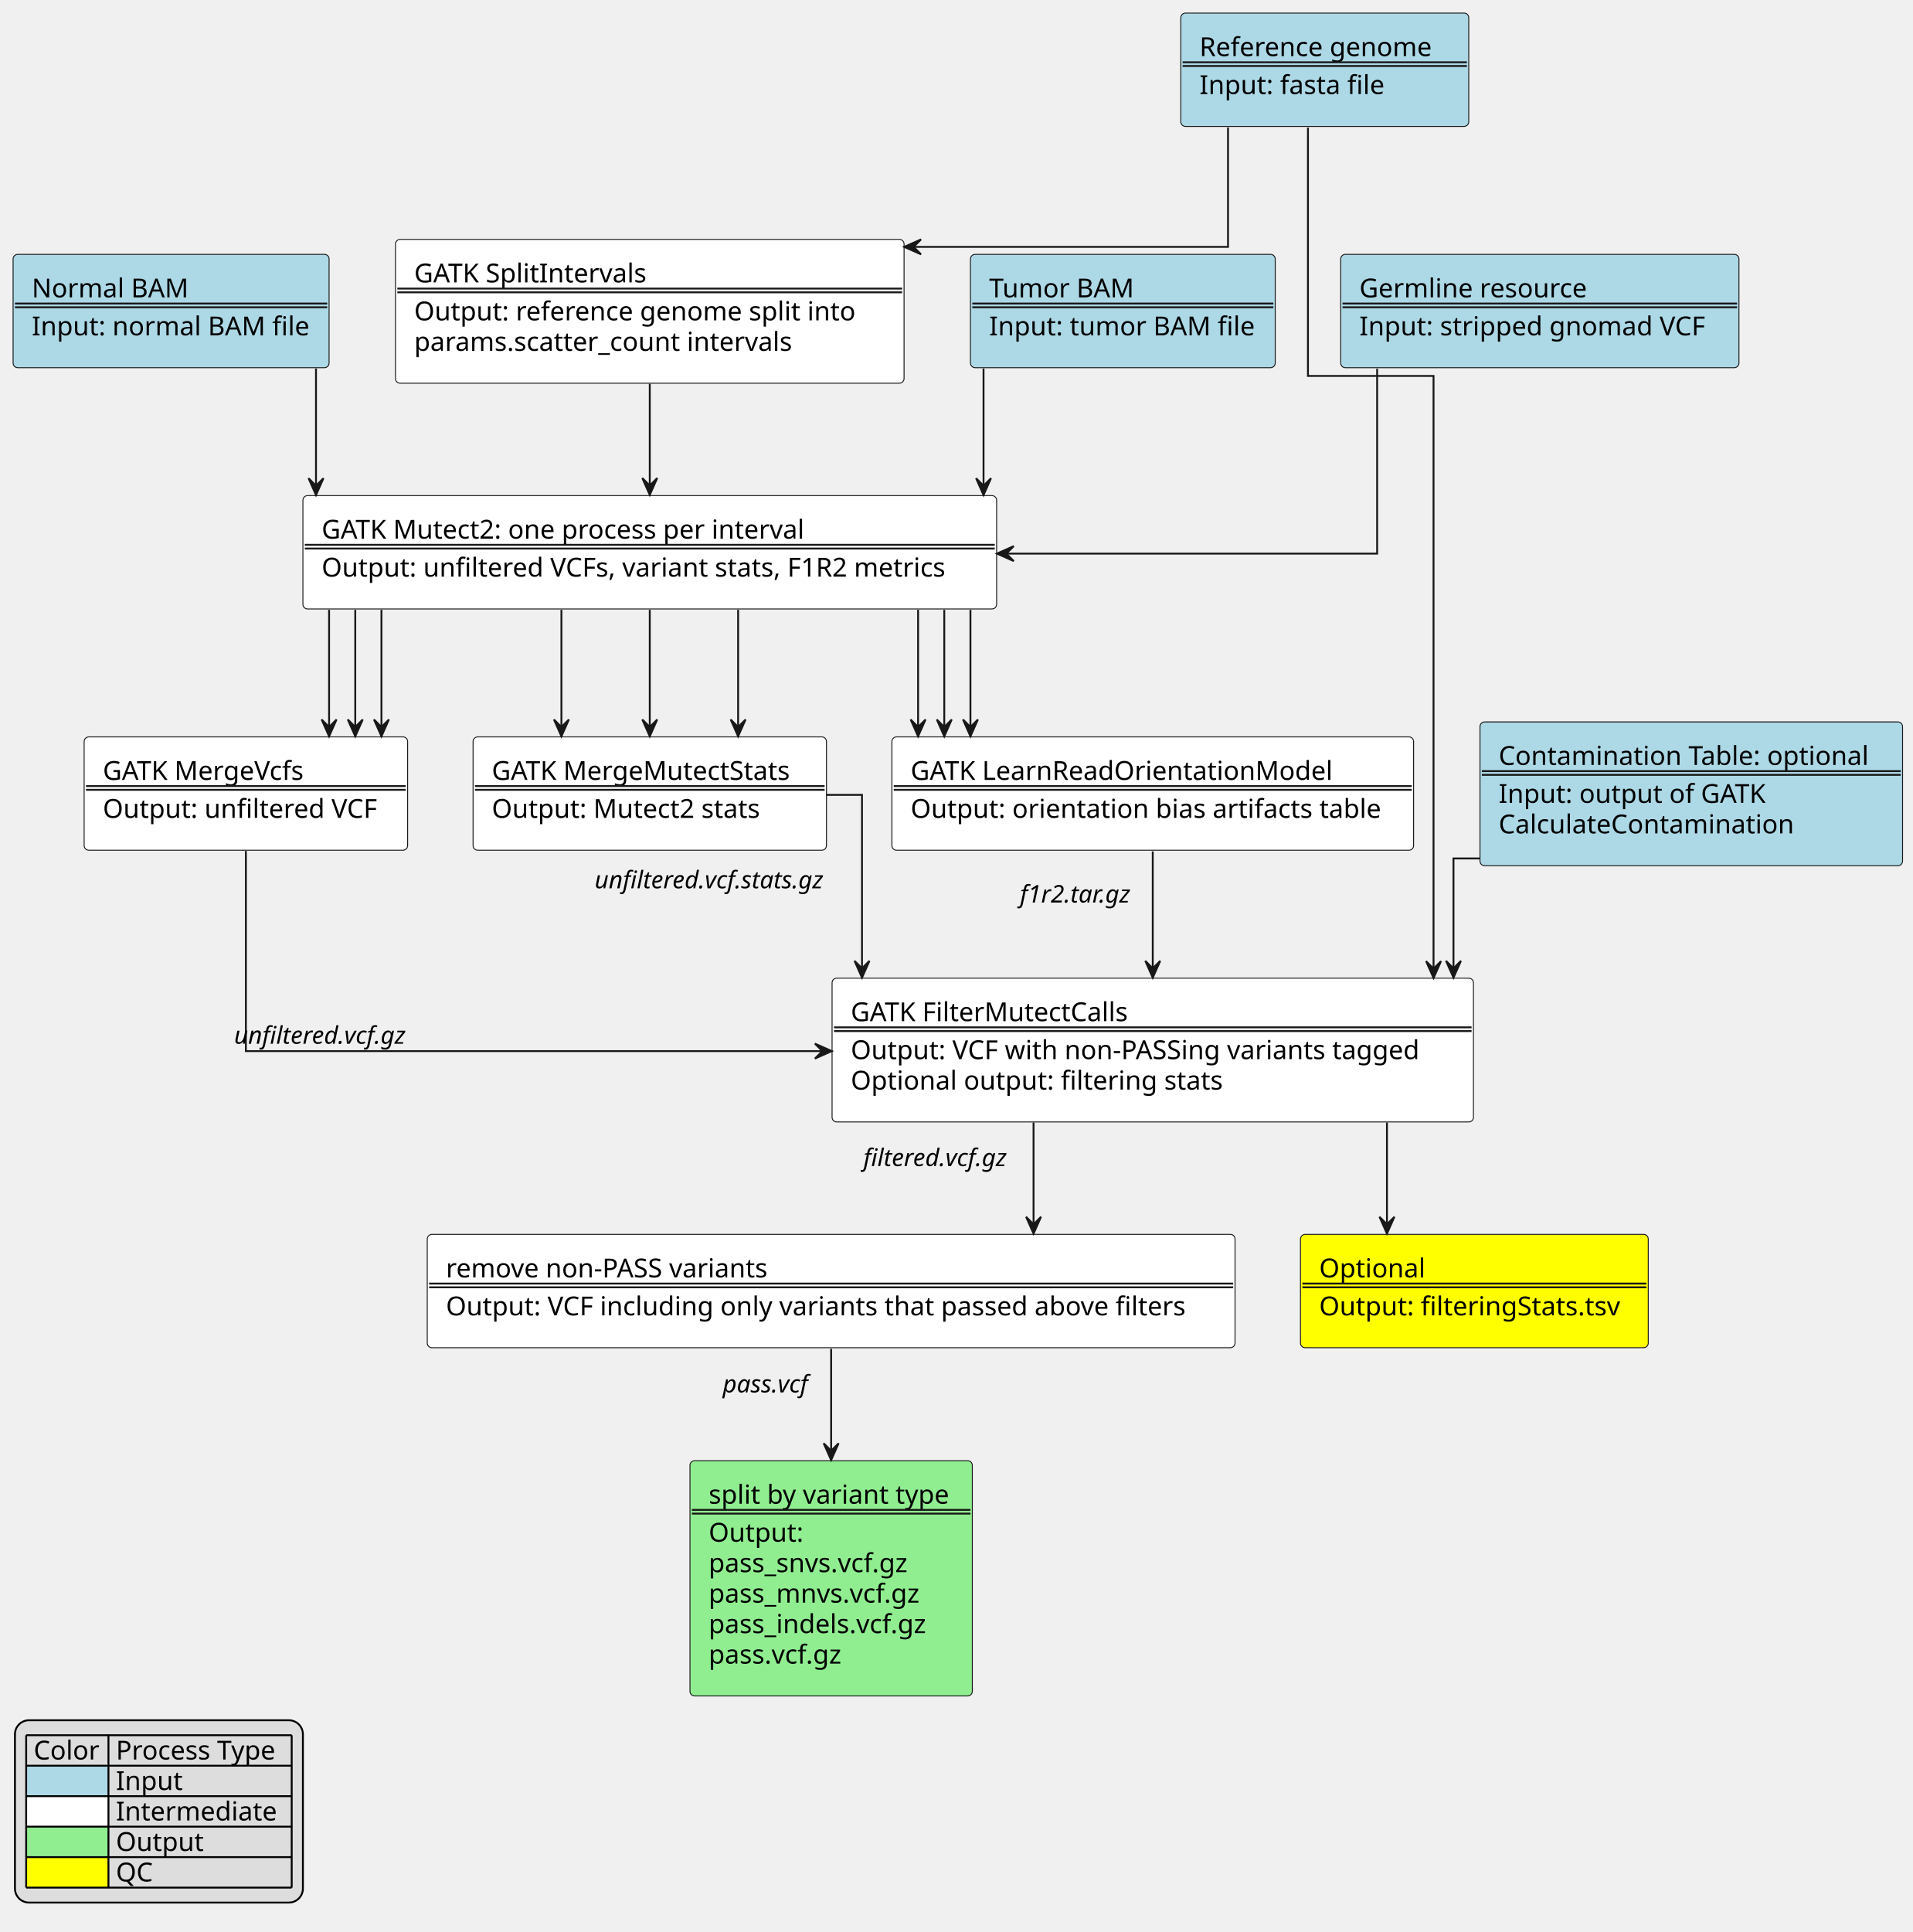
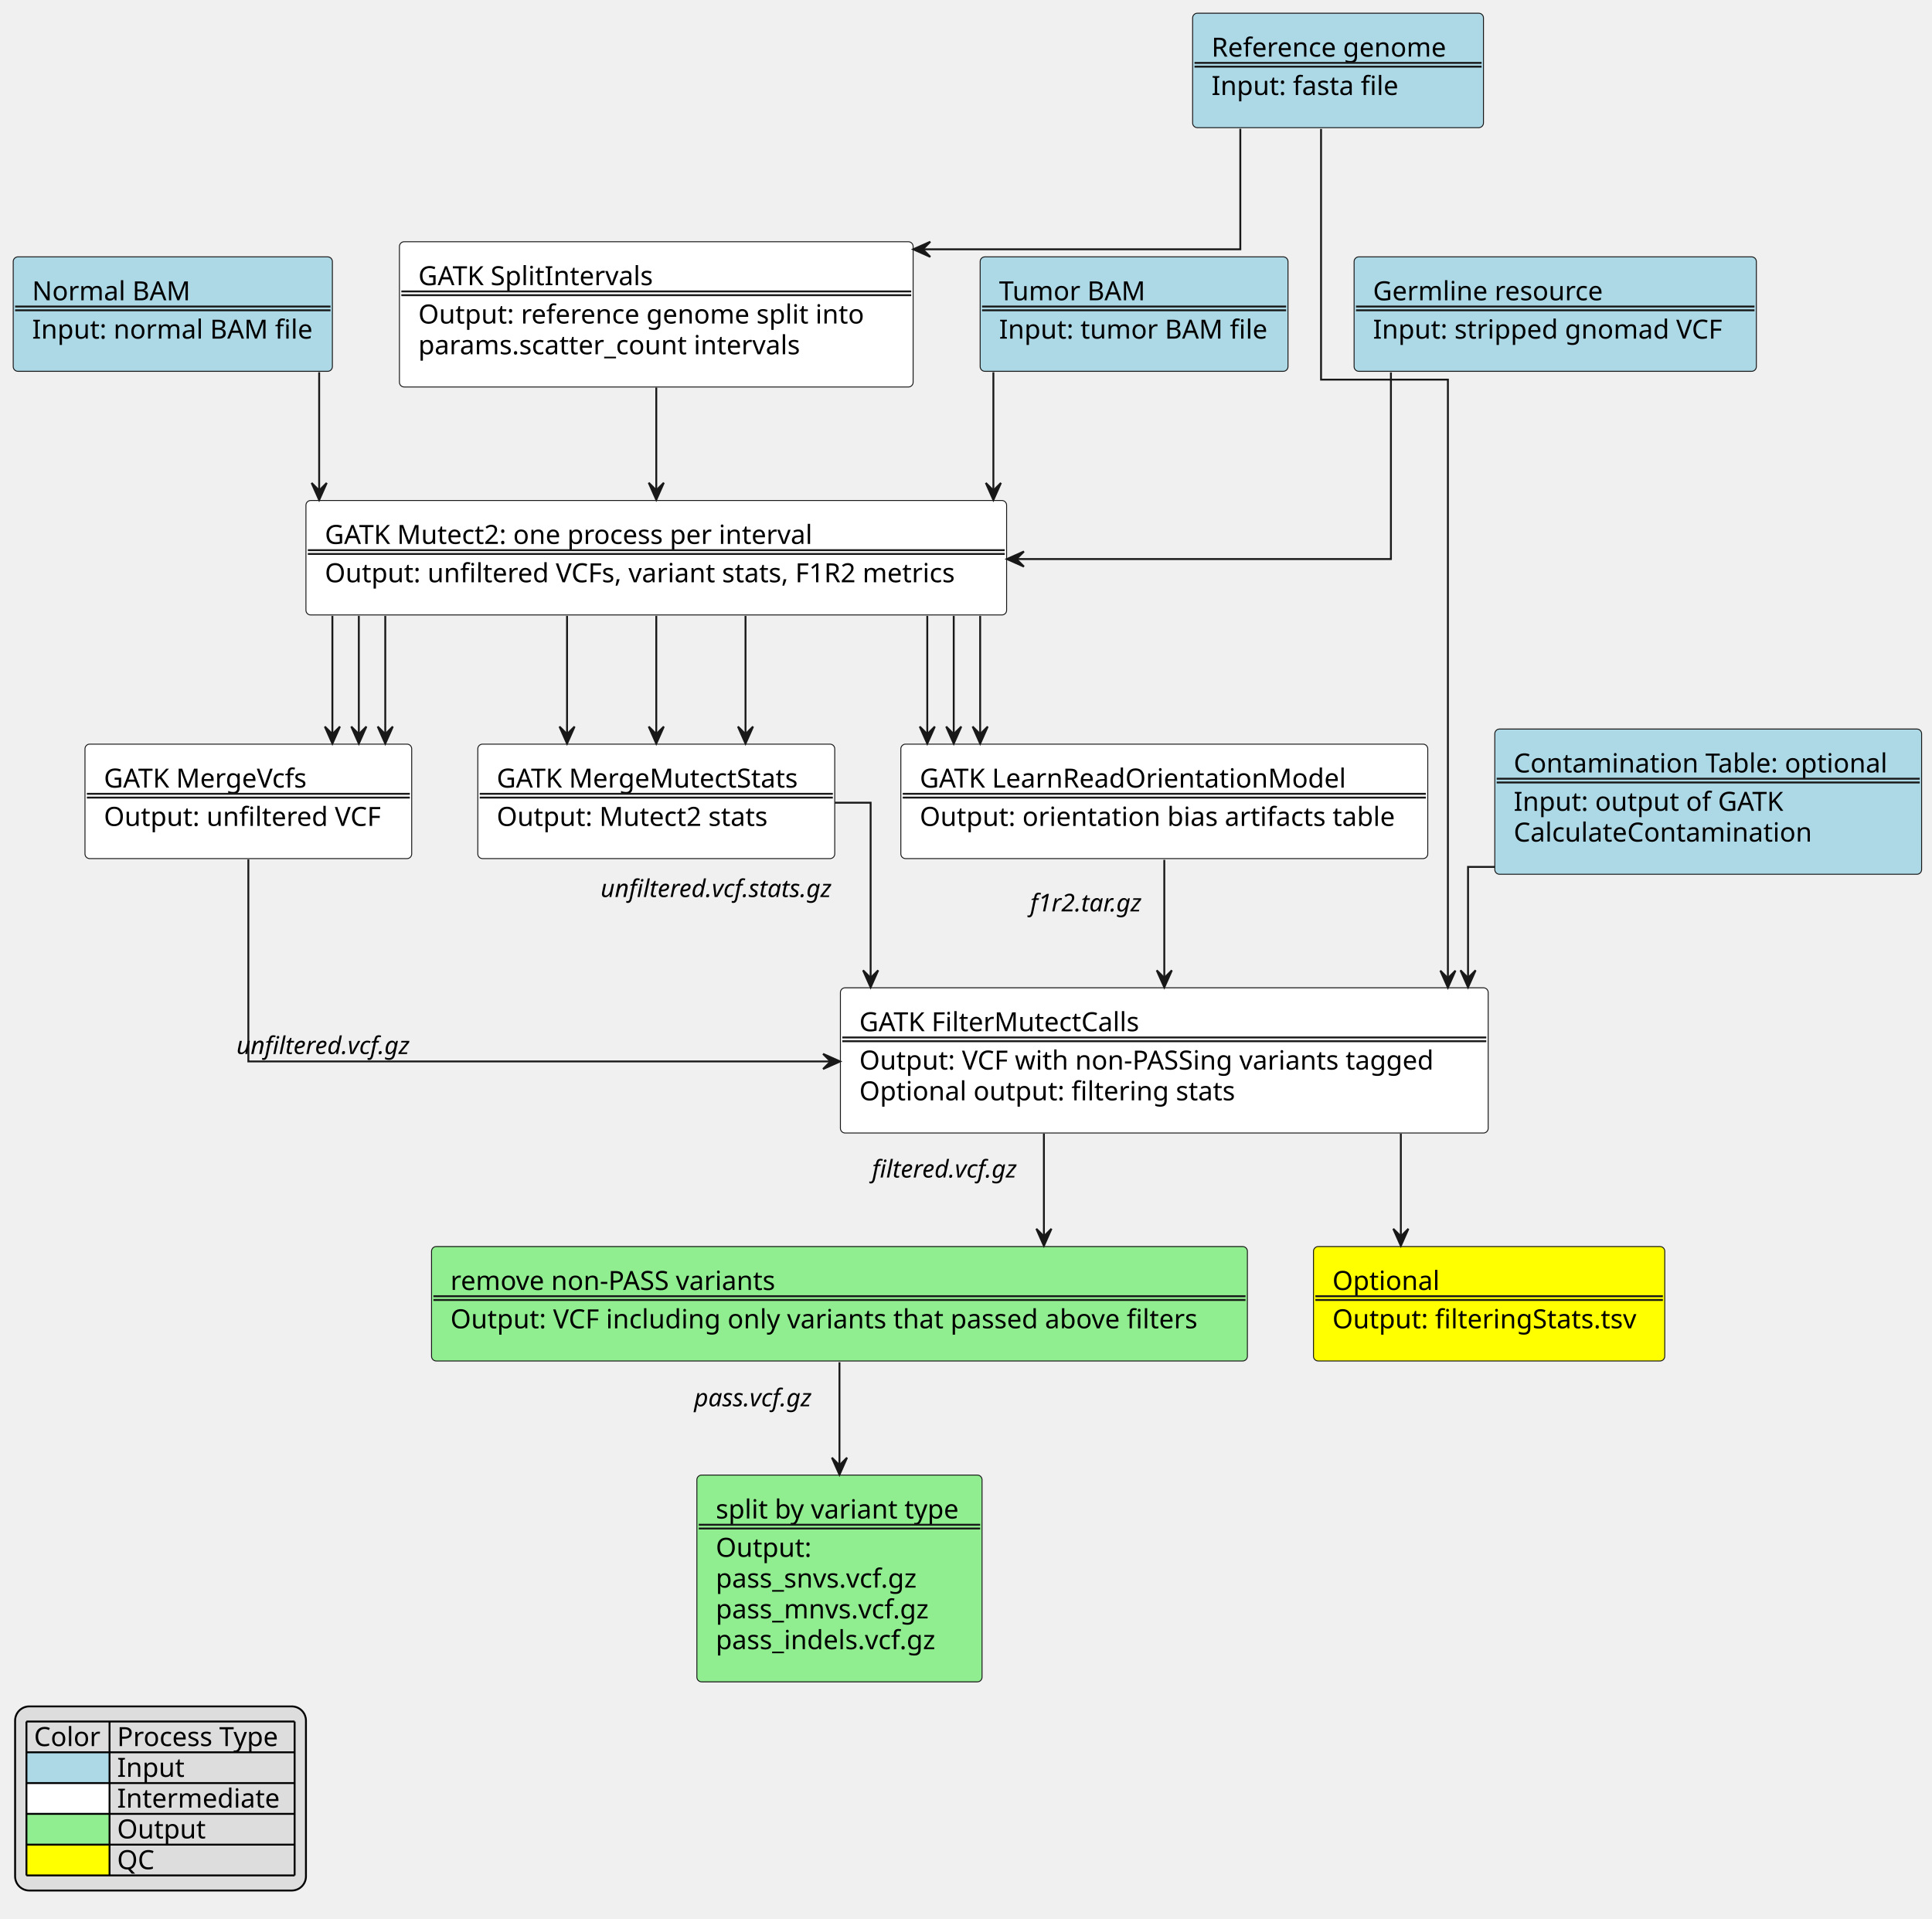
- <svg xmlns="http://www.w3.org/2000/svg" contentStyleType="text/css" height="1033px" preserveAspectRatio="none" style="width:1023px;height:1033px;background:#FFFFFF;" version="1.1" viewBox="0 0 1023 1033" width="1023px" zoomAndPan="magnify">
+ <svg xmlns="http://www.w3.org/2000/svg" contentStyleType="text/css" height="1016px" preserveAspectRatio="none" style="width:1023px;height:1016px;background:#FFFFFF;" version="1.1" viewBox="0 0 1023 1016" width="1023px" zoomAndPan="magnify">
  <defs />
  <g>
    <g id="elem_normal_bam">
      <rect fill="#ADD8E6" height="60.594" rx="2.5" ry="2.5" style="stroke:#181818;stroke-width:0.5;" width="169" x="7" y="136" />
      <text fill="#000000" font-family="sans-serif" font-size="14" lengthAdjust="spacing" textLength="83" x="17" y="158.995">Normal BAM</text>
      <line style="stroke:#181818;stroke-width:1.0;" x1="8" x2="175" y1="162.297" y2="162.297" />
      <line style="stroke:#181818;stroke-width:1.0;" x1="8" x2="175" y1="164.297" y2="164.297" />
      <text fill="#000000" font-family="sans-serif" font-size="14" lengthAdjust="spacing" textLength="149" x="17" y="179.292">Input: normal BAM file</text>
    </g>
    <g id="elem_tumor_bam">
      <rect fill="#ADD8E6" height="60.594" rx="2.5" ry="2.5" style="stroke:#181818;stroke-width:0.5;" width="163" x="519" y="136" />
      <text fill="#000000" font-family="sans-serif" font-size="14" lengthAdjust="spacing" textLength="80" x="529" y="158.995">Tumor BAM</text>
      <line style="stroke:#181818;stroke-width:1.0;" x1="520" x2="681" y1="162.297" y2="162.297" />
      <line style="stroke:#181818;stroke-width:1.0;" x1="520" x2="681" y1="164.297" y2="164.297" />
      <text fill="#000000" font-family="sans-serif" font-size="14" lengthAdjust="spacing" textLength="143" x="529" y="179.292">Input: tumor BAM file</text>
    </g>
    <g id="elem_contamination_table">
      <rect fill="#ADD8E6" height="76.891" rx="2.5" ry="2.5" style="stroke:#181818;stroke-width:0.5;" width="226" x="791.5" y="386" />
      <text fill="#000000" font-family="sans-serif" font-size="14" lengthAdjust="spacing" textLength="206" x="801.5" y="408.995">Contamination Table: optional</text>
      <line style="stroke:#181818;stroke-width:1.0;" x1="792.5" x2="1016.5" y1="412.297" y2="412.297" />
      <line style="stroke:#181818;stroke-width:1.0;" x1="792.5" x2="1016.5" y1="414.297" y2="414.297" />
      <text fill="#000000" font-family="sans-serif" font-size="14" lengthAdjust="spacing" textLength="149" x="801.5" y="429.292">Input: output of GATK</text>
      <text fill="#000000" font-family="sans-serif" font-size="14" lengthAdjust="spacing" textLength="163" x="801.5" y="445.589">CalculateContamination</text>
    </g>
    <g id="elem_reference_genome">
      <rect fill="#ADD8E6" height="60.594" rx="2.5" ry="2.5" style="stroke:#181818;stroke-width:0.5;" width="154" x="631.5" y="7" />
      <text fill="#000000" font-family="sans-serif" font-size="14" lengthAdjust="spacing" textLength="134" x="641.5" y="29.995">Reference genome</text>
      <line style="stroke:#181818;stroke-width:1.0;" x1="632.5" x2="784.5" y1="33.297" y2="33.297" />
      <line style="stroke:#181818;stroke-width:1.0;" x1="632.5" x2="784.5" y1="35.297" y2="35.297" />
      <text fill="#000000" font-family="sans-serif" font-size="14" lengthAdjust="spacing" textLength="100" x="641.5" y="50.292">Input: fasta file</text>
    </g>
    <g id="elem_germline_resource">
      <rect fill="#ADD8E6" height="60.594" rx="2.5" ry="2.5" style="stroke:#181818;stroke-width:0.5;" width="213" x="717" y="136" />
      <text fill="#000000" font-family="sans-serif" font-size="14" lengthAdjust="spacing" textLength="128" x="727" y="158.995">Germline resource</text>
      <line style="stroke:#181818;stroke-width:1.0;" x1="718" x2="929" y1="162.297" y2="162.297" />
      <line style="stroke:#181818;stroke-width:1.0;" x1="718" x2="929" y1="164.297" y2="164.297" />
      <text fill="#000000" font-family="sans-serif" font-size="14" lengthAdjust="spacing" textLength="193" x="727" y="179.292">Input: stripped gnomad VCF</text>
    </g>
    <g id="elem_gatk_splitIntervals">
      <rect fill="#FFFFFF" height="76.891" rx="2.5" ry="2.5" style="stroke:#181818;stroke-width:0.5;" width="272" x="211.5" y="128" />
      <text fill="#000000" font-family="sans-serif" font-size="14" lengthAdjust="spacing" textLength="128" x="221.5" y="150.995">GATK SplitIntervals</text>
      <line style="stroke:#181818;stroke-width:1.0;" x1="212.5" x2="482.5" y1="154.297" y2="154.297" />
      <line style="stroke:#181818;stroke-width:1.0;" x1="212.5" x2="482.5" y1="156.297" y2="156.297" />
      <text fill="#000000" font-family="sans-serif" font-size="14" lengthAdjust="spacing" textLength="248" x="221.5" y="171.292">Output: reference genome split into</text>
      <text fill="#000000" font-family="sans-serif" font-size="14" lengthAdjust="spacing" textLength="211" x="221.5" y="187.589">params.scatter_count intervals</text>
    </g>
    <g id="elem_mutect2_call_sSNV">
      <rect fill="#FFFFFF" height="60.594" rx="2.5" ry="2.5" style="stroke:#181818;stroke-width:0.5;" width="371" x="162" y="265" />
      <text fill="#000000" font-family="sans-serif" font-size="14" lengthAdjust="spacing" textLength="275" x="172" y="287.995">GATK Mutect2: one process per interval</text>
      <line style="stroke:#181818;stroke-width:1.0;" x1="163" x2="532" y1="291.297" y2="291.297" />
      <line style="stroke:#181818;stroke-width:1.0;" x1="163" x2="532" y1="293.297" y2="293.297" />
      <text fill="#000000" font-family="sans-serif" font-size="14" lengthAdjust="spacing" textLength="351" x="172" y="308.292">Output: unfiltered VCFs, variant stats, F1R2 metrics</text>
    </g>
    <g id="elem_gatk_mergeVcfs">
      <rect fill="#FFFFFF" height="60.594" rx="2.5" ry="2.5" style="stroke:#181818;stroke-width:0.5;" width="173" x="45" y="394" />
      <text fill="#000000" font-family="sans-serif" font-size="14" lengthAdjust="spacing" textLength="115" x="55" y="416.995">GATK MergeVcfs</text>
      <line style="stroke:#181818;stroke-width:1.0;" x1="46" x2="217" y1="420.297" y2="420.297" />
      <line style="stroke:#181818;stroke-width:1.0;" x1="46" x2="217" y1="422.297" y2="422.297" />
      <text fill="#000000" font-family="sans-serif" font-size="14" lengthAdjust="spacing" textLength="153" x="55" y="437.292">Output: unfiltered VCF</text>
    </g>
    <g id="elem_mutect2_mergeStats">
      <rect fill="#FFFFFF" height="60.594" rx="2.5" ry="2.5" style="stroke:#181818;stroke-width:0.5;" width="189" x="253" y="394" />
      <text fill="#000000" font-family="sans-serif" font-size="14" lengthAdjust="spacing" textLength="169" x="263" y="416.995">GATK MergeMutectStats</text>
      <line style="stroke:#181818;stroke-width:1.0;" x1="254" x2="441" y1="420.297" y2="420.297" />
      <line style="stroke:#181818;stroke-width:1.0;" x1="254" x2="441" y1="422.297" y2="422.297" />
      <text fill="#000000" font-family="sans-serif" font-size="14" lengthAdjust="spacing" textLength="152" x="263" y="437.292">Output: Mutect2 stats</text>
    </g>
    <g id="elem_gatk_learnReadOrientation">
      <rect fill="#FFFFFF" height="60.594" rx="2.5" ry="2.5" style="stroke:#181818;stroke-width:0.5;" width="279" x="477" y="394" />
      <text fill="#000000" font-family="sans-serif" font-size="14" lengthAdjust="spacing" textLength="234" x="487" y="416.995">GATK LearnReadOrientationModel</text>
      <line style="stroke:#181818;stroke-width:1.0;" x1="478" x2="755" y1="420.297" y2="420.297" />
      <line style="stroke:#181818;stroke-width:1.0;" x1="478" x2="755" y1="422.297" y2="422.297" />
      <text fill="#000000" font-family="sans-serif" font-size="14" lengthAdjust="spacing" textLength="259" x="487" y="437.292">Output: orientation bias artifacts table</text>
    </g>
    <g id="elem_mutect2_filterCalls">
      <rect fill="#FFFFFF" height="76.891" rx="2.5" ry="2.5" style="stroke:#181818;stroke-width:0.5;" width="343" x="445" y="523" />
      <text fill="#000000" font-family="sans-serif" font-size="14" lengthAdjust="spacing" textLength="155" x="455" y="545.995">GATK FilterMutectCalls</text>
      <line style="stroke:#181818;stroke-width:1.0;" x1="446" x2="787" y1="549.297" y2="549.297" />
      <line style="stroke:#181818;stroke-width:1.0;" x1="446" x2="787" y1="551.297" y2="551.297" />
      <text fill="#000000" font-family="sans-serif" font-size="14" lengthAdjust="spacing" textLength="319" x="455" y="566.292">Output: VCF with non-PASSing variants tagged</text>
      <text fill="#000000" font-family="sans-serif" font-size="14" lengthAdjust="spacing" textLength="204" x="455" y="582.589">Optional output: filtering stats</text>
    </g>
-     <g id="elem_awk_filterVCF">
-       <rect fill="#FFFFFF" height="60.594" rx="2.5" ry="2.5" style="stroke:#181818;stroke-width:0.5;" width="432" x="228.5" y="660" />
+     <g id="elem_bcftools_filterVCF">
+       <rect fill="#90EE90" height="60.594" rx="2.5" ry="2.5" style="stroke:#181818;stroke-width:0.5;" width="432" x="228.5" y="660" />
      <text fill="#000000" font-family="sans-serif" font-size="14" lengthAdjust="spacing" textLength="181" x="238.5" y="682.995">remove non-PASS variants</text>
      <line style="stroke:#181818;stroke-width:1.0;" x1="229.5" x2="659.5" y1="686.297" y2="686.297" />
      <line style="stroke:#181818;stroke-width:1.0;" x1="229.5" x2="659.5" y1="688.297" y2="688.297" />
      <text fill="#000000" font-family="sans-serif" font-size="14" lengthAdjust="spacing" textLength="412" x="238.5" y="703.292">Output: VCF including only variants that passed above filters</text>
    </g>
    <g id="elem_bcftools_splitVCF">
-       <rect fill="#90EE90" height="125.781" rx="2.5" ry="2.5" style="stroke:#181818;stroke-width:0.5;" width="151" x="369" y="781" />
+       <rect fill="#90EE90" height="109.484" rx="2.5" ry="2.5" style="stroke:#181818;stroke-width:0.5;" width="151" x="369" y="781" />
      <text fill="#000000" font-family="sans-serif" font-size="14" lengthAdjust="spacing" textLength="131" x="379" y="803.995">split by variant type</text>
      <line style="stroke:#181818;stroke-width:1.0;" x1="370" x2="519" y1="807.297" y2="807.297" />
      <line style="stroke:#181818;stroke-width:1.0;" x1="370" x2="519" y1="809.297" y2="809.297" />
      <text fill="#000000" font-family="sans-serif" font-size="14" lengthAdjust="spacing" textLength="53" x="379" y="824.292">Output:</text>
      <text fill="#000000" font-family="sans-serif" font-size="14" lengthAdjust="spacing" textLength="116" x="379" y="840.589">pass_snvs.vcf.gz</text>
      <text fill="#000000" font-family="sans-serif" font-size="14" lengthAdjust="spacing" textLength="121" x="379" y="856.886">pass_mnvs.vcf.gz</text>
      <text fill="#000000" font-family="sans-serif" font-size="14" lengthAdjust="spacing" textLength="125" x="379" y="873.183">pass_indels.vcf.gz</text>
-       <text fill="#000000" font-family="sans-serif" font-size="14" lengthAdjust="spacing" textLength="77" x="379" y="889.48">pass.vcf.gz</text>
    </g>
    <g id="elem_gatk_filteringStats">
      <rect fill="#FFFF00" height="60.594" rx="2.5" ry="2.5" style="stroke:#181818;stroke-width:0.5;" width="186" x="695.5" y="660" />
      <text fill="#000000" font-family="sans-serif" font-size="14" lengthAdjust="spacing" textLength="57" x="705.5" y="682.995">Optional</text>
      <line style="stroke:#181818;stroke-width:1.0;" x1="696.5" x2="880.5" y1="686.297" y2="686.297" />
      <line style="stroke:#181818;stroke-width:1.0;" x1="696.5" x2="880.5" y1="688.297" y2="688.297" />
      <text fill="#000000" font-family="sans-serif" font-size="14" lengthAdjust="spacing" textLength="166" x="705.5" y="703.292">Output: filteringStats.tsv</text>
    </g>
    <g id="link_reference_genome_gatk_splitIntervals">
      <path codeLine="27" d="M656.75,68.18 C656.75,95.77 656.75,132 656.75,132 C656.75,132 488.59,132 488.59,132 " fill="none" id="reference_genome-to-gatk_splitIntervals" style="stroke:#181818;stroke-width:1.0;" />
      <polygon fill="#181818" points="483.59,132,492.59,136,488.59,132,492.59,128,483.59,132" style="stroke:#181818;stroke-width:1.0;" />
    </g>
    <g id="link_normal_bam_mutect2_call_sSNV">
      <path codeLine="28" d="M169,197.07 C169,197.07 169,259.7 169,259.7 " fill="none" id="normal_bam-to-mutect2_call_sSNV" style="stroke:#181818;stroke-width:1.0;" />
      <polygon fill="#181818" points="169,264.7,173,255.7,169,259.7,165,255.7,169,264.7" style="stroke:#181818;stroke-width:1.0;" />
    </g>
    <g id="link_tumor_bam_mutect2_call_sSNV">
      <path codeLine="29" d="M526,197.07 C526,197.07 526,259.7 526,259.7 " fill="none" id="tumor_bam-to-mutect2_call_sSNV" style="stroke:#181818;stroke-width:1.0;" />
      <polygon fill="#181818" points="526,264.7,530,255.7,526,259.7,522,255.7,526,264.7" style="stroke:#181818;stroke-width:1.0;" />
    </g>
    <g id="link_gatk_splitIntervals_mutect2_call_sSNV">
      <path codeLine="30" d="M347.5,205.2 C347.5,205.2 347.5,259.6 347.5,259.6 " fill="none" id="gatk_splitIntervals-to-mutect2_call_sSNV" style="stroke:#181818;stroke-width:1.0;" />
      <polygon fill="#181818" points="347.5,264.6,351.5,255.6,347.5,259.6,343.5,255.6,347.5,264.6" style="stroke:#181818;stroke-width:1.0;" />
    </g>
    <g id="link_germline_resource_mutect2_call_sSNV">
      <path codeLine="31" d="M736.5,197.19 C736.5,235.48 736.5,296 736.5,296 C736.5,296 538.17,296 538.17,296 " fill="none" id="germline_resource-to-mutect2_call_sSNV" style="stroke:#181818;stroke-width:1.0;" />
      <polygon fill="#181818" points="533.17,296,542.17,300,538.17,296,542.17,292,533.17,296" style="stroke:#181818;stroke-width:1.0;" />
    </g>
    <g id="link_mutect2_call_sSNV_gatk_mergeVcfs">
      <path codeLine="32" d="M176,326.07 C176,326.07 176,388.7 176,388.7 " fill="none" id="mutect2_call_sSNV-to-gatk_mergeVcfs" style="stroke:#181818;stroke-width:1.0;" />
      <polygon fill="#181818" points="176,393.7,180,384.7,176,388.7,172,384.7,176,393.7" style="stroke:#181818;stroke-width:1.0;" />
    </g>
    <g id="link_mutect2_call_sSNV_gatk_mergeVcfs">
      <path codeLine="35" d="M190,326.07 C190,326.07 190,388.7 190,388.7 " fill="none" id="mutect2_call_sSNV-to-gatk_mergeVcfs-1" style="stroke:#181818;stroke-width:1.0;" />
      <polygon fill="#181818" points="190,393.7,194,384.7,190,388.7,186,384.7,190,393.7" style="stroke:#181818;stroke-width:1.0;" />
    </g>
    <g id="link_mutect2_call_sSNV_gatk_mergeVcfs">
      <path codeLine="36" d="M204,326.07 C204,326.07 204,388.7 204,388.7 " fill="none" id="mutect2_call_sSNV-to-gatk_mergeVcfs-2" style="stroke:#181818;stroke-width:1.0;" />
      <polygon fill="#181818" points="204,393.7,208,384.7,204,388.7,200,384.7,204,393.7" style="stroke:#181818;stroke-width:1.0;" />
    </g>
    <g id="link_mutect2_call_sSNV_gatk_learnReadOrientation">
      <path codeLine="33" d="M491,326.07 C491,326.07 491,388.7 491,388.7 " fill="none" id="mutect2_call_sSNV-to-gatk_learnReadOrientation" style="stroke:#181818;stroke-width:1.0;" />
      <polygon fill="#181818" points="491,393.7,495,384.7,491,388.7,487,384.7,491,393.7" style="stroke:#181818;stroke-width:1.0;" />
    </g>
    <g id="link_mutect2_call_sSNV_gatk_learnReadOrientation">
      <path codeLine="37" d="M505,326.07 C505,326.07 505,388.7 505,388.7 " fill="none" id="mutect2_call_sSNV-to-gatk_learnReadOrientation-1" style="stroke:#181818;stroke-width:1.0;" />
      <polygon fill="#181818" points="505,393.7,509,384.7,505,388.7,501,384.7,505,393.7" style="stroke:#181818;stroke-width:1.0;" />
    </g>
    <g id="link_mutect2_call_sSNV_gatk_learnReadOrientation">
      <path codeLine="39" d="M519,326.07 C519,326.07 519,388.7 519,388.7 " fill="none" id="mutect2_call_sSNV-to-gatk_learnReadOrientation-2" style="stroke:#181818;stroke-width:1.0;" />
      <polygon fill="#181818" points="519,393.7,523,384.7,519,388.7,515,384.7,519,393.7" style="stroke:#181818;stroke-width:1.0;" />
    </g>
    <g id="link_mutect2_call_sSNV_mutect2_mergeStats">
      <path codeLine="34" d="M347.5,326.07 C347.5,326.07 347.5,388.7 347.5,388.7 " fill="none" id="mutect2_call_sSNV-to-mutect2_mergeStats" style="stroke:#181818;stroke-width:1.0;" />
      <polygon fill="#181818" points="347.5,393.7,351.5,384.7,347.5,388.7,343.5,384.7,347.5,393.7" style="stroke:#181818;stroke-width:1.0;" />
    </g>
    <g id="link_mutect2_call_sSNV_mutect2_mergeStats">
      <path codeLine="38" d="M300.25,326.07 C300.25,326.07 300.25,388.7 300.25,388.7 " fill="none" id="mutect2_call_sSNV-to-mutect2_mergeStats-1" style="stroke:#181818;stroke-width:1.0;" />
      <polygon fill="#181818" points="300.25,393.7,304.25,384.7,300.25,388.7,296.25,384.7,300.25,393.7" style="stroke:#181818;stroke-width:1.0;" />
    </g>
    <g id="link_mutect2_call_sSNV_mutect2_mergeStats">
      <path codeLine="40" d="M394.75,326.07 C394.75,326.07 394.75,388.7 394.75,388.7 " fill="none" id="mutect2_call_sSNV-to-mutect2_mergeStats-2" style="stroke:#181818;stroke-width:1.0;" />
      <polygon fill="#181818" points="394.75,393.7,398.75,384.7,394.75,388.7,390.75,384.7,394.75,393.7" style="stroke:#181818;stroke-width:1.0;" />
    </g>
    <g id="link_gatk_mergeVcfs_mutect2_filterCalls">
      <path codeLine="42" d="M131.5,455.02 C131.5,495.52 131.5,562 131.5,562 C131.5,562 439.82,562 439.82,562 " fill="none" id="gatk_mergeVcfs-to-mutect2_filterCalls" style="stroke:#181818;stroke-width:1.0;" />
      <polygon fill="#181818" points="444.82,562,435.82,558,439.82,562,435.82,566,444.82,562" style="stroke:#181818;stroke-width:1.0;" />
      <text fill="#000000" font-family="sans-serif" font-size="13" font-style="italic" lengthAdjust="spacing" textLength="102" x="125.17" y="558.067">unfiltered.vcf.gz</text>
    </g>
    <g id="link_gatk_learnReadOrientation_mutect2_filterCalls">
      <path codeLine="43" d="M616.5,455.25 C616.5,455.25 616.5,517.76 616.5,517.76 " fill="none" id="gatk_learnReadOrientation-to-mutect2_filterCalls" style="stroke:#181818;stroke-width:1.0;" />
      <polygon fill="#181818" points="616.5,522.76,620.5,513.76,616.5,517.76,612.5,513.76,616.5,522.76" style="stroke:#181818;stroke-width:1.0;" />
      <text fill="#000000" font-family="sans-serif" font-size="13" font-style="italic" lengthAdjust="spacing" textLength="66" x="545.5" y="482.567">f1r2.tar.gz</text>
    </g>
    <g id="link_mutect2_mergeStats_mutect2_filterCalls">
      <path codeLine="44" d="M442,425 C453.34,425 461,425 461,425 C461,425 461,517.75 461,517.75 " fill="none" id="mutect2_mergeStats-to-mutect2_filterCalls" style="stroke:#181818;stroke-width:1.0;" />
      <polygon fill="#181818" points="461,522.75,465,513.75,461,517.75,457,513.75,461,522.75" style="stroke:#181818;stroke-width:1.0;" />
      <text fill="#000000" font-family="sans-serif" font-size="13" font-style="italic" lengthAdjust="spacing" textLength="138" x="318" y="474.947">unfiltered.vcf.stats.gz</text>
    </g>
    <g id="link_reference_genome_mutect2_filterCalls">
      <path codeLine="45" d="M699.5,68.25 C699.5,115.62 699.5,201 699.5,201 C699.5,201 766.67,201 766.67,201 C766.67,201 766.67,517.92 766.67,517.92 " fill="none" id="reference_genome-to-mutect2_filterCalls" style="stroke:#181818;stroke-width:1.0;" />
      <polygon fill="#181818" points="766.67,522.92,770.67,513.92,766.67,517.92,762.67,513.92,766.67,522.92" style="stroke:#181818;stroke-width:1.0;" />
    </g>
    <g id="link_contamination_table_mutect2_filterCalls">
      <path codeLine="46" d="M791.43,459 C782.78,459 777.33,459 777.33,459 C777.33,459 777.33,517.75 777.33,517.75 " fill="none" id="contamination_table-to-mutect2_filterCalls" style="stroke:#181818;stroke-width:1.0;" />
      <polygon fill="#181818" points="777.33,522.75,781.33,513.75,777.33,517.75,773.33,513.75,777.33,522.75" style="stroke:#181818;stroke-width:1.0;" />
    </g>
    <g id="link_mutect2_filterCalls_gatk_filteringStats">
      <path codeLine="47" d="M741.75,600.2 C741.75,600.2 741.75,654.6 741.75,654.6 " fill="none" id="mutect2_filterCalls-to-gatk_filteringStats" style="stroke:#181818;stroke-width:1.0;" />
      <polygon fill="#181818" points="741.75,659.6,745.75,650.6,741.75,654.6,737.75,650.6,741.75,659.6" style="stroke:#181818;stroke-width:1.0;" />
    </g>
-     <g id="link_mutect2_filterCalls_awk_filterVCF">
-       <path codeLine="48" d="M552.75,600.2 C552.75,600.2 552.75,654.6 552.75,654.6 " fill="none" id="mutect2_filterCalls-to-awk_filterVCF" style="stroke:#181818;stroke-width:1.0;" />
+     <g id="link_mutect2_filterCalls_bcftools_filterVCF">
+       <path codeLine="48" d="M552.75,600.2 C552.75,600.2 552.75,654.6 552.75,654.6 " fill="none" id="mutect2_filterCalls-to-bcftools_filterVCF" style="stroke:#181818;stroke-width:1.0;" />
      <polygon fill="#181818" points="552.75,659.6,556.75,650.6,552.75,654.6,548.75,650.6,552.75,659.6" style="stroke:#181818;stroke-width:1.0;" />
      <text fill="#000000" font-family="sans-serif" font-size="13" font-style="italic" lengthAdjust="spacing" textLength="86" x="461.75" y="623.467">filtered.vcf.gz</text>
    </g>
-     <g id="link_awk_filterVCF_bcftools_splitVCF">
-       <path codeLine="49" d="M444.5,721.19 C444.5,721.19 444.5,775.69 444.5,775.69 " fill="none" id="awk_filterVCF-to-bcftools_splitVCF" style="stroke:#181818;stroke-width:1.0;" />
-       <polygon fill="#181818" points="444.5,780.69,448.5,771.69,444.5,775.69,440.5,771.69,444.5,780.69" style="stroke:#181818;stroke-width:1.0;" />
-       <text fill="#000000" font-family="sans-serif" font-size="13" font-style="italic" lengthAdjust="spacing" textLength="53" x="386.5" y="744.507">pass.vcf</text>
-     </g>
-     <rect fill="#DDDDDD" height="97.484" rx="7.5" ry="7.5" style="stroke:#000000;stroke-width:1.0;" width="154" x="8" y="919.781" />
-     <text fill="#000000" font-family="sans-serif" font-size="14" lengthAdjust="spacing" textLength="36" x="18" y="940.776">Color</text>
-     <text fill="#000000" font-family="sans-serif" font-size="14" lengthAdjust="spacing" textLength="94" x="62" y="940.776">Process Type</text>
-     <rect fill="#ADD8E6" height="16.297" style="stroke:none;stroke-width:1.0;" width="44" x="14" y="944.078" />
+     <g id="link_bcftools_filterVCF_bcftools_splitVCF">
+       <path codeLine="49" d="M444.5,721.25 C444.5,721.25 444.5,775.79 444.5,775.79 " fill="none" id="bcftools_filterVCF-to-bcftools_splitVCF" style="stroke:#181818;stroke-width:1.0;" />
+       <polygon fill="#181818" points="444.5,780.79,448.5,771.79,444.5,775.79,440.5,771.79,444.5,780.79" style="stroke:#181818;stroke-width:1.0;" />
+       <text fill="#000000" font-family="sans-serif" font-size="13" font-style="italic" lengthAdjust="spacing" textLength="72" x="367.5" y="744.587">pass.vcf.gz</text>
+     </g>
+     <rect fill="#DDDDDD" height="97.484" rx="7.5" ry="7.5" style="stroke:#000000;stroke-width:1.0;" width="154" x="8" y="903.484" />
+     <text fill="#000000" font-family="sans-serif" font-size="14" lengthAdjust="spacing" textLength="36" x="18" y="924.48">Color</text>
+     <text fill="#000000" font-family="sans-serif" font-size="14" lengthAdjust="spacing" textLength="94" x="62" y="924.48">Process Type</text>
+     <rect fill="#ADD8E6" height="16.297" style="stroke:none;stroke-width:1.0;" width="44" x="14" y="927.781" />
+     <text fill="#000000" font-family="sans-serif" font-size="14" lengthAdjust="spacing" textLength="4" x="14" y="940.776"> </text>
+     <text fill="#000000" font-family="sans-serif" font-size="14" lengthAdjust="spacing" textLength="35" x="62" y="940.776">Input</text>
+     <rect fill="#FFFFFF" height="16.297" style="stroke:none;stroke-width:1.0;" width="44" x="14" y="944.078" />
    <text fill="#000000" font-family="sans-serif" font-size="14" lengthAdjust="spacing" textLength="4" x="14" y="957.073"> </text>
-     <text fill="#000000" font-family="sans-serif" font-size="14" lengthAdjust="spacing" textLength="35" x="62" y="957.073">Input</text>
-     <rect fill="#FFFFFF" height="16.297" style="stroke:none;stroke-width:1.0;" width="44" x="14" y="960.375" />
+     <text fill="#000000" font-family="sans-serif" font-size="14" lengthAdjust="spacing" textLength="87" x="62" y="957.073">Intermediate</text>
+     <rect fill="#90EE90" height="16.297" style="stroke:none;stroke-width:1.0;" width="44" x="14" y="960.375" />
    <text fill="#000000" font-family="sans-serif" font-size="14" lengthAdjust="spacing" textLength="4" x="14" y="973.37"> </text>
-     <text fill="#000000" font-family="sans-serif" font-size="14" lengthAdjust="spacing" textLength="87" x="62" y="973.37">Intermediate</text>
-     <rect fill="#90EE90" height="16.297" style="stroke:none;stroke-width:1.0;" width="44" x="14" y="976.672" />
+     <text fill="#000000" font-family="sans-serif" font-size="14" lengthAdjust="spacing" textLength="48" x="62" y="973.37">Output</text>
+     <rect fill="#FFFF00" height="16.297" style="stroke:none;stroke-width:1.0;" width="44" x="14" y="976.672" />
    <text fill="#000000" font-family="sans-serif" font-size="14" lengthAdjust="spacing" textLength="4" x="14" y="989.667"> </text>
-     <text fill="#000000" font-family="sans-serif" font-size="14" lengthAdjust="spacing" textLength="48" x="62" y="989.667">Output</text>
-     <rect fill="#FFFF00" height="16.297" style="stroke:none;stroke-width:1.0;" width="44" x="14" y="992.969" />
-     <text fill="#000000" font-family="sans-serif" font-size="14" lengthAdjust="spacing" textLength="4" x="14" y="1005.964"> </text>
-     <text fill="#000000" font-family="sans-serif" font-size="14" lengthAdjust="spacing" textLength="21" x="62" y="1005.964">QC</text>
+     <text fill="#000000" font-family="sans-serif" font-size="14" lengthAdjust="spacing" textLength="21" x="62" y="989.667">QC</text>
+     <line style="stroke:#000000;stroke-width:1.0;" x1="14" x2="156" y1="911.484" y2="911.484" />
    <line style="stroke:#000000;stroke-width:1.0;" x1="14" x2="156" y1="927.781" y2="927.781" />
    <line style="stroke:#000000;stroke-width:1.0;" x1="14" x2="156" y1="944.078" y2="944.078" />
    <line style="stroke:#000000;stroke-width:1.0;" x1="14" x2="156" y1="960.375" y2="960.375" />
    <line style="stroke:#000000;stroke-width:1.0;" x1="14" x2="156" y1="976.672" y2="976.672" />
    <line style="stroke:#000000;stroke-width:1.0;" x1="14" x2="156" y1="992.969" y2="992.969" />
-     <line style="stroke:#000000;stroke-width:1.0;" x1="14" x2="156" y1="1009.266" y2="1009.266" />
-     <line style="stroke:#000000;stroke-width:1.0;" x1="14" x2="14" y1="927.781" y2="1009.266" />
-     <line style="stroke:#000000;stroke-width:1.0;" x1="58" x2="58" y1="927.781" y2="1009.266" />
-     <line style="stroke:#000000;stroke-width:1.0;" x1="156" x2="156" y1="927.781" y2="1009.266" />
+     <line style="stroke:#000000;stroke-width:1.0;" x1="14" x2="14" y1="911.484" y2="992.969" />
+     <line style="stroke:#000000;stroke-width:1.0;" x1="58" x2="58" y1="911.484" y2="992.969" />
+     <line style="stroke:#000000;stroke-width:1.0;" x1="156" x2="156" y1="911.484" y2="992.969" />
  </g>
</svg>
